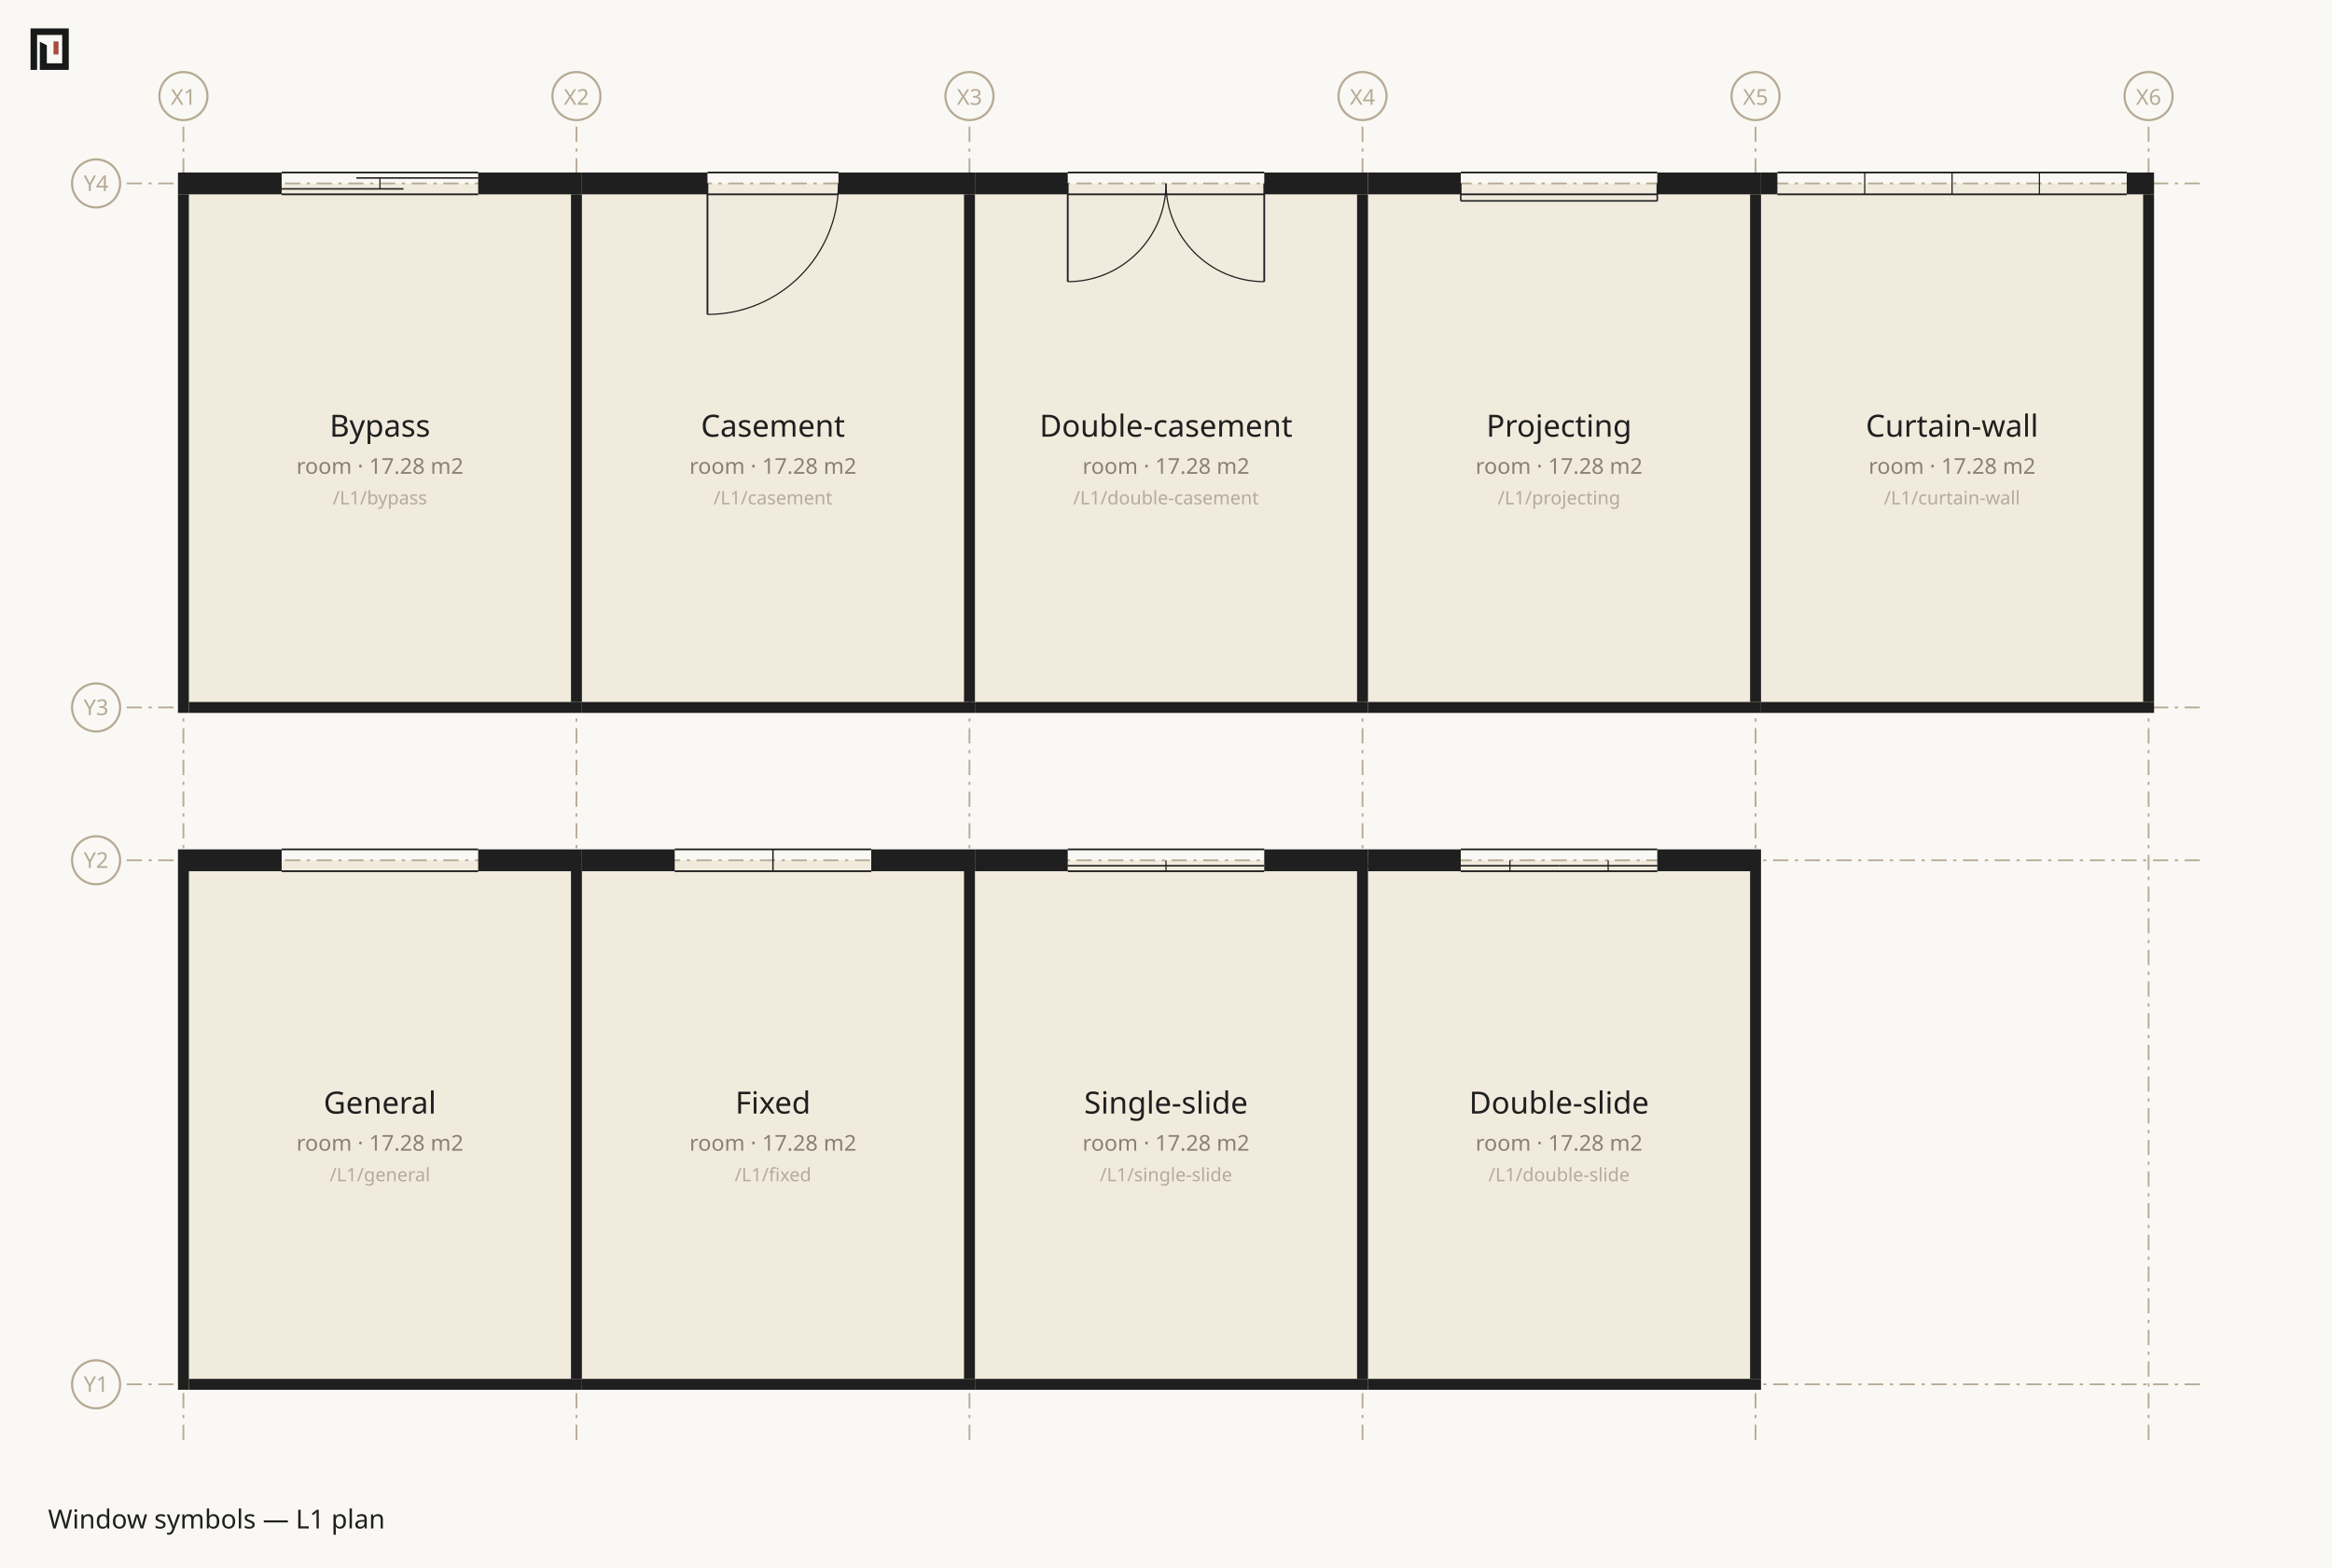
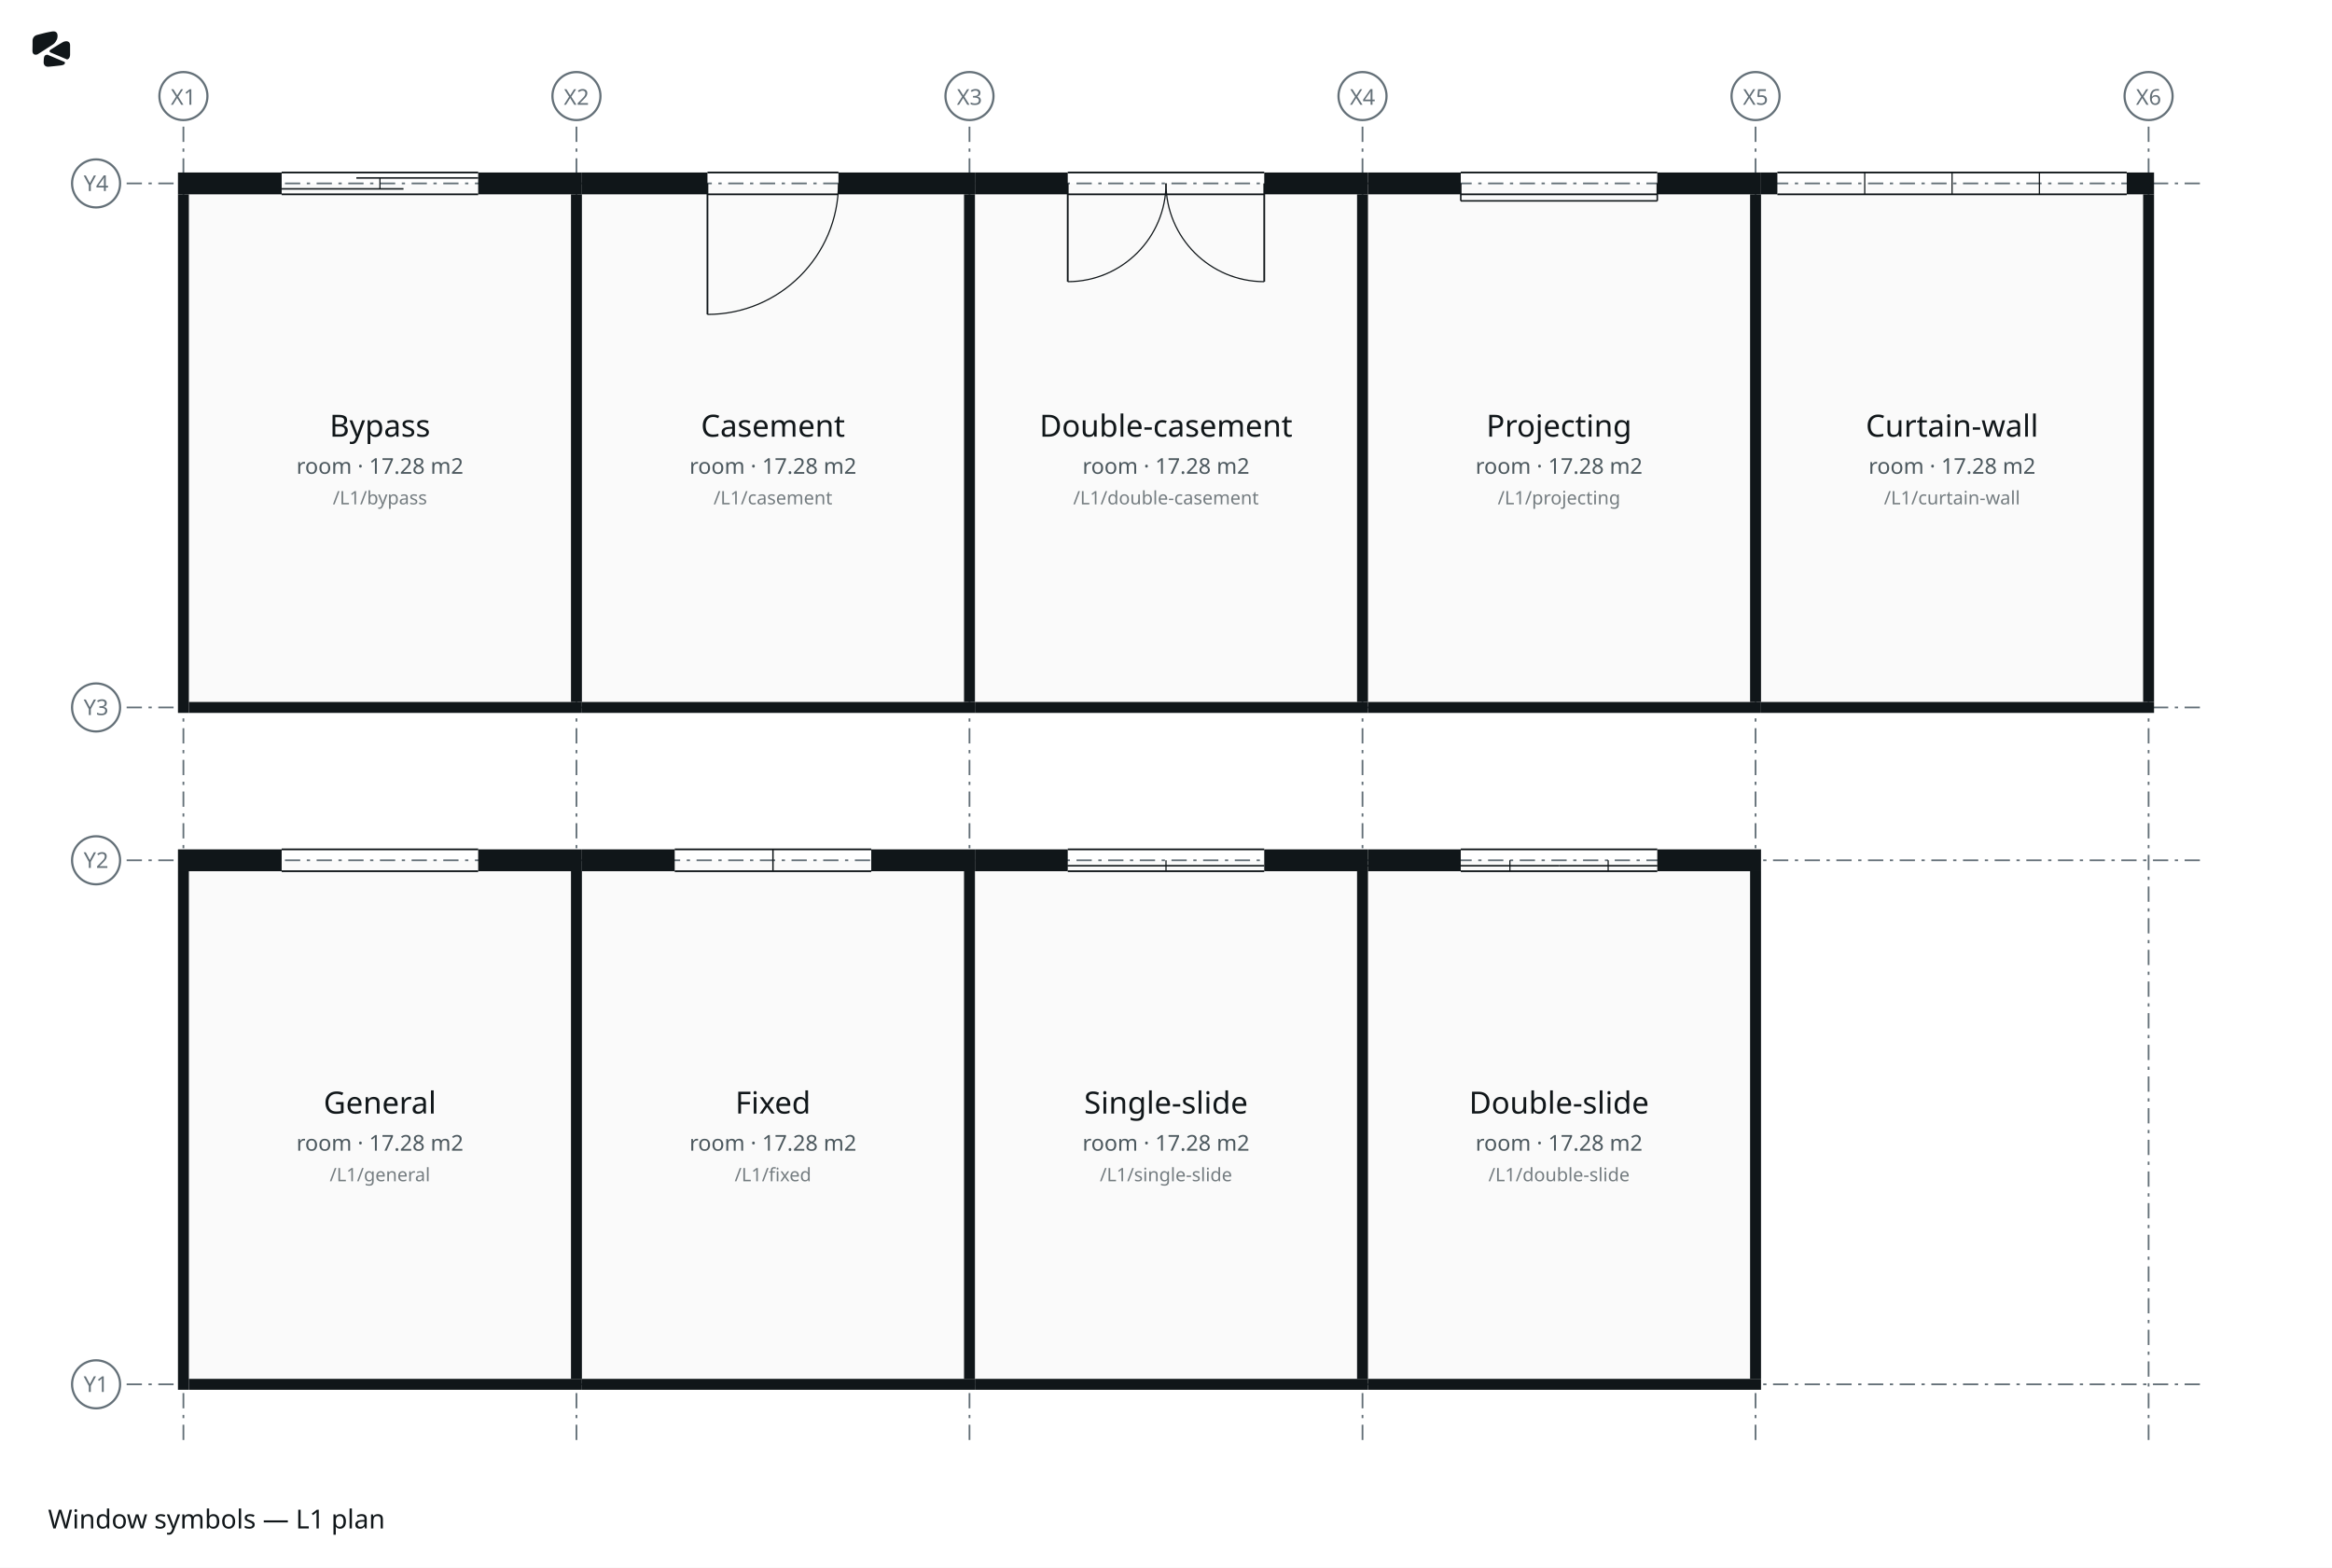
<svg xmlns="http://www.w3.org/2000/svg" width="1068" height="718" viewBox="0 0 1068 718" font-family="'Hiragino Sans','Noto Sans JP',sans-serif">
-   <rect width="1068" height="718" fill="#faf8f4" />
-   <g transform="translate(9.11 9.27) scale(0.02179)">
-     <path d="M1027.53 171.361L224.461 171.363L224.392 1043.39L361.454 1043.42L361.567 308.689L889.587 308.679L889.581 904.864L566.4 904.876L566.387 524.585L419.01 452.015L419.047 1043.39L1027.51 1043.43L1027.53 171.361Z" fill="#171A18" />
-     <path d="M707 445.022L811.864 445L811.858 613.697C811.831 648.974 812.209 684.759 811.831 720L707.005 719.933L707 445.022Z" fill="#A84940" />
+   <rect width="1068" height="718" fill="#ffffff" />
+   <g data-brand="koyu" role="img" aria-label="koyu" fill="#101619" transform="translate(14 13) scale(0.0620915) translate(6 14) scale(0.25)">
+     <path d="M0 0 C23.968 21.29 34.172 53.89 36.519 85.099 C36.867 91.688 36.893 98.277 36.883 104.875 C36.883 105.25 36.883 105.25 36.881 107.147 C36.854 119.353 36.329 131.33 34.695 143.438 C34.572 144.42 34.448 145.403 34.321 146.416 C31.516 168.406 26.847 190.151 17.695 210.438 C17.319 211.295 16.943 212.152 16.556 213.035 C8.09 232.319 -1.203 251.156 -13.305 268.438 C-14.557 270.353 -15.807 272.27 -17.055 274.188 C-26.926 289.118 -38.163 303.304 -50.305 316.438 C-50.85 317.028 -51.395 317.618 -51.957 318.227 C-53.778 320.195 -55.603 322.161 -57.43 324.125 C-58.003 324.743 -58.577 325.36 -59.168 325.997 C-64.939 332.176 -70.652 338.228 -77.43 343.312 C-77.708 343.524 -77.708 343.524 -79.116 344.592 C-89.283 352.245 -99.926 359.227 -110.526 366.257 C-112.691 367.694 -114.852 369.134 -117.012 370.575 C-117.997 371.232 -118.981 371.888 -119.966 372.544 C-122.366 374.142 -124.762 375.746 -127.152 377.359 C-133.364 381.54 -139.658 385.559 -146.019 389.509 C-151.82 393.117 -157.56 396.814 -163.289 400.536 C-167.218 403.088 -171.157 405.621 -175.117 408.125 C-178.717 410.406 -182.269 412.745 -185.805 415.125 C-191.072 418.669 -196.43 422.06 -201.805 425.438 C-207.116 428.775 -212.413 432.123 -217.617 435.625 C-228.034 442.627 -238.656 449.295 -249.305 455.938 C-256.755 460.585 -264.202 465.237 -271.57 470.015 C-273.503 471.269 -275.437 472.523 -277.371 473.776 C-286.976 480 -296.561 486.25 -306.109 492.559 C-306.563 492.858 -306.563 492.858 -308.86 494.376 C-312.556 496.818 -316.251 499.26 -319.945 501.705 C-332.037 509.707 -344.197 517.587 -356.443 525.35 C-362.033 528.895 -367.583 532.495 -373.117 536.125 C-375.052 537.389 -376.987 538.654 -378.922 539.918 C-379.839 540.518 -380.757 541.118 -381.702 541.736 C-397.161 551.844 -412.791 561.665 -428.48 571.411 C-431.611 573.355 -434.74 575.301 -437.867 577.25 C-438.372 577.565 -438.878 577.879 -439.398 578.204 C-446.104 582.386 -452.732 586.661 -459.282 591.083 C-464.624 594.682 -470.094 598.045 -475.596 601.393 C-481.531 605.022 -487.412 608.74 -493.305 612.438 C-493.667 612.664 -493.667 612.664 -495.5 613.812 C-506.204 620.52 -516.825 627.348 -527.389 634.274 C-530.024 636.001 -532.663 637.72 -535.305 639.438 C-536.011 639.902 -536.718 640.367 -537.447 640.846 C-542.153 643.881 -546.981 646.278 -552.117 648.5 C-552.906 648.845 -553.695 649.19 -554.508 649.546 C-560.361 652.082 -566.23 654.479 -572.305 656.438 C-573.145 656.712 -573.986 656.987 -574.852 657.27 C-601.163 665.171 -630.997 662.923 -655.18 649.938 C-678.871 636.656 -691.866 617.113 -699.305 591.438 C-702.638 579.59 -703.465 568.503 -703.473 556.285 C-703.477 554.752 -703.481 553.22 -703.485 551.687 C-703.495 547.508 -703.495 543.33 -703.493 539.151 C-703.492 536.465 -703.493 533.78 -703.493 531.094 C-703.492 511.38 -703.387 491.673 -702.891 471.965 C-702.87 471.162 -702.85 470.359 -702.829 469.531 C-702.658 462.808 -702.479 456.086 -702.298 449.363 C-701.512 420.238 -701.177 391.123 -701.02 361.988 C-701.015 361.095 -701.01 360.202 -701.005 359.283 C-700.904 341.091 -700.817 322.9 -700.761 304.709 C-700.739 297.762 -700.711 290.816 -700.679 283.87 C-700.661 279.808 -700.646 275.747 -700.64 271.685 C-700.576 227.235 -700.576 227.235 -695.93 208.812 C-695.711 207.9 -695.491 206.987 -695.266 206.047 C-693.628 199.37 -691.729 192.875 -689.305 186.438 C-688.937 185.41 -688.57 184.383 -688.191 183.324 C-672.792 141.439 -641.55 108.333 -601.133 89.457 C-580.562 80.202 -558.704 74.954 -536.881 69.612 C-523.652 66.368 -510.542 62.855 -497.471 59.023 C-438.082 41.634 -377.904 26.79 -317.458 13.57 C-313.431 12.688 -309.408 11.791 -305.386 10.885 C-290.356 7.506 -275.293 4.361 -260.18 1.375 C-256.001 0.547 -251.823 -0.284 -247.645 -1.114 C-245.768 -1.486 -243.891 -1.858 -242.015 -2.231 C-233.231 -3.974 -224.452 -5.742 -215.675 -7.522 C-156.407 -19.539 -156.407 -19.539 -129.305 -23.562 C-128.188 -23.729 -127.07 -23.896 -125.919 -24.068 C-82.061 -30.523 -35.409 -30.398 0 0 Z " transform="translate(735.3047,59.5625)" />
+     <path d="M0 0 C35.262 -0.824 66.094 6.895 92.451 31.375 C106.465 46.22 114.672 65.934 118.951 85.625 C119.114 86.367 119.278 87.11 119.446 87.875 C121.661 98.767 121.85 109.855 121.835 120.931 C121.837 122.171 121.839 123.411 121.842 124.651 C121.848 128.019 121.848 131.387 121.847 134.754 C121.846 138.402 121.852 142.05 121.857 145.698 C121.865 152.829 121.868 159.961 121.868 167.093 C121.869 172.896 121.871 178.698 121.874 184.501 C121.883 200.99 121.887 217.479 121.887 233.967 C121.887 234.411 121.887 234.411 121.886 236.655 C121.886 237.099 121.886 237.099 121.886 239.346 C121.886 253.731 121.896 268.116 121.91 282.5 C121.924 297.306 121.931 312.112 121.93 326.918 C121.93 335.216 121.932 343.514 121.943 351.812 C121.952 358.878 121.954 365.944 121.948 373.01 C121.944 376.607 121.944 380.204 121.953 383.801 C121.995 402.17 121.738 420.235 117.389 438.187 C117.17 439.111 116.951 440.035 116.726 440.987 C110.899 465.096 101.893 491.438 83.701 509.062 C83.276 509.482 82.85 509.902 82.412 510.334 C70.864 521.659 50.989 536.369 34.139 537.562 C30.433 537.023 27.76 535.948 24.412 534.332 C21.103 532.782 17.728 531.456 14.326 530.125 C9.912 528.383 5.562 526.578 1.264 524.562 C-3.142 522.513 -7.615 520.792 -12.174 519.125 C-18.382 516.851 -24.368 514.302 -30.334 511.457 C-36.464 508.573 -42.724 506.104 -49.049 503.687 C-54.91 501.43 -60.648 499.043 -66.334 496.371 C-70.248 494.643 -74.238 493.144 -78.236 491.625 C-84.547 489.221 -90.5 486.552 -96.494 483.441 C-99.285 482.069 -102.071 480.953 -104.986 479.875 C-112.235 477.181 -119.271 474.027 -126.333 470.887 C-132.713 468.052 -139.101 465.274 -145.611 462.75 C-150.004 461.046 -154.23 459.154 -158.424 457 C-162.752 454.778 -167.086 452.917 -171.642 451.218 C-186.278 445.723 -200.598 439.392 -214.897 433.082 C-215.566 432.786 -216.235 432.491 -216.924 432.187 C-217.595 431.891 -218.266 431.595 -218.957 431.289 C-229.58 426.607 -240.287 422.196 -251.084 417.933 C-259.882 414.458 -268.572 410.812 -277.189 406.91 C-289.663 401.266 -302.394 396.2 -315.078 391.053 C-323.845 387.493 -332.584 383.871 -341.299 380.187 C-342.342 379.747 -343.385 379.307 -344.459 378.854 C-350.28 376.385 -356.049 373.823 -361.797 371.192 C-365.162 369.672 -368.564 368.26 -371.986 366.875 C-373.467 366.27 -374.947 365.664 -376.428 365.058 C-377.213 364.737 -377.998 364.416 -378.807 364.085 C-383.353 362.219 -387.888 360.328 -392.424 358.437 C-393.433 358.017 -394.442 357.596 -395.481 357.163 C-401.11 354.816 -406.736 352.46 -412.357 350.093 C-426.937 343.958 -441.54 337.881 -456.174 331.875 C-457.004 331.534 -457.833 331.193 -458.688 330.842 C-490.404 317.822 -493.468 274.245 -463.971 255.709 C-462.037 254.494 -460.117 253.302 -458.221 252.128 C-453.197 249.015 -448.245 245.797 -443.299 242.562 C-434.466 236.798 -425.566 231.146 -416.636 225.533 C-414.331 224.082 -412.029 222.628 -409.729 221.171 C-401.449 215.931 -393.155 210.716 -384.843 205.526 C-380.327 202.707 -375.813 199.884 -371.299 197.062 C-370.432 196.52 -369.564 195.978 -368.671 195.42 C-359.236 189.518 -349.901 183.498 -340.663 177.293 C-332.818 172.039 -324.789 167.136 -316.674 162.312 C-310.1 158.385 -303.654 154.25 -297.186 150.152 C-292.798 147.373 -288.395 144.62 -283.986 141.875 C-279.168 138.872 -274.377 135.835 -269.611 132.75 C-262.866 128.387 -256.038 124.162 -249.201 119.945 C-245.051 117.386 -240.905 114.822 -236.783 112.218 C-236.434 111.998 -236.434 111.998 -234.667 110.884 C-233.406 110.087 -232.145 109.287 -230.887 108.484 C-227.338 106.245 -223.725 104.197 -220.025 102.214 C-214.264 99.102 -208.785 95.631 -203.299 92.062 C-196.925 87.915 -190.524 83.991 -183.807 80.421 C-181.256 79.039 -178.778 77.57 -176.299 76.062 C-173.027 74.074 -169.728 72.197 -166.35 70.398 C-159.586 66.726 -153.043 62.714 -146.486 58.687 C-134.482 51.32 -122.364 44.221 -109.963 37.539 C-107.279 36.051 -104.67 34.469 -102.049 32.875 C-93.388 27.778 -84.223 23.618 -75.121 19.377 C-73.267 18.513 -71.417 17.64 -69.573 16.757 C-62.824 13.579 -55.997 11.159 -48.861 9 C-48.581 8.914 -48.581 8.914 -47.164 8.482 C-31.676 3.78 -16.218 0.437 0 0 Z " transform="translate(1020.299,322.938)" />
+     <path d="M0 0 C6.697 3.407 13.614 6.175 20.574 8.989 C25.185 10.862 29.78 12.775 34.375 14.688 C34.878 14.897 34.878 14.897 37.423 15.956 C45.324 19.254 53.197 22.618 61.062 26 C72.7 31.004 84.376 35.91 96.079 40.76 C99.199 42.057 102.317 43.361 105.434 44.668 C123.302 52.153 123.302 52.153 130.5 54.875 C137.4 57.487 143.999 60.446 150.562 63.812 C159.873 68.515 169.61 72.254 179.312 76.062 C183.068 77.549 186.722 79.219 190.375 80.938 C195.794 83.483 201.275 85.677 206.879 87.789 C214.682 90.757 222.296 94.08 229.851 97.626 C235.131 100.08 240.51 102.272 245.903 104.462 C249.857 106.073 253.758 107.748 257.625 109.562 C261.641 111.422 265.716 112.997 269.875 114.5 C277.973 117.449 285.854 120.87 293.75 124.312 C294.401 124.596 295.051 124.88 295.722 125.172 C298.962 126.585 302.2 128 305.438 129.417 C328.25 139.391 328.25 139.391 339.906 143.762 C343.612 145.216 347.239 146.817 350.875 148.438 C356.271 150.842 361.701 153.037 367.25 155.062 C373.046 157.184 378.609 159.585 384.188 162.234 C389.405 164.66 394.744 166.806 400.062 169 C406.455 171.637 412.816 174.283 419.062 177.25 C424.345 179.747 429.723 181.813 435.202 183.826 C440.089 185.622 444.895 187.56 449.688 189.598 C452.337 190.713 455.008 191.767 457.688 192.809 C489.791 205.315 489.791 205.315 493.246 212.848 C493.516 213.558 493.785 214.268 494.062 215 C494.445 215.741 494.828 216.482 495.223 217.246 C499.899 227.407 500.088 241.132 496.519 251.679 C494.54 256.701 492.004 262.197 488.062 266 C487.403 266 486.742 266 486.062 266 C485.821 266.583 485.58 267.165 485.332 267.766 C476.571 283.185 447.842 293.61 432.062 299 C431.048 299.347 430.034 299.694 428.988 300.051 C405.929 307.255 380.71 308.889 356.835 311.956 C354.032 312.316 351.23 312.678 348.428 313.04 C323.518 316.255 298.596 319.302 273.625 322 C273.308 322.034 273.308 322.034 271.706 322.207 C256.943 323.801 242.17 325.294 227.393 326.755 C220.421 327.446 213.454 328.155 206.5 329.008 C194.714 330.449 182.887 331.53 171.07 332.679 C167.662 333.011 164.255 333.345 160.847 333.679 C149.005 334.839 137.163 335.991 125.32 337.141 C121.943 337.469 118.565 337.797 115.188 338.125 C114.38 338.203 113.573 338.282 112.741 338.363 C100.428 339.561 88.119 340.798 75.812 342.062 C75.002 342.146 74.191 342.229 73.356 342.315 C65.803 343.092 58.251 343.873 50.7 344.669 C48.075 344.945 45.45 345.22 42.826 345.495 C41.09 345.678 39.354 345.863 37.618 346.049 C-2.007 350.209 -49.77 350.399 -82.479 323.94 C-83.992 322.654 -85.47 321.338 -86.938 320 C-87.458 319.527 -87.978 319.053 -88.514 318.565 C-95.615 311.996 -101.595 305.081 -106.938 297 C-107.592 296.051 -108.247 295.102 -108.922 294.125 C-118.781 279.406 -124.381 262.433 -126.938 245 C-127.059 244.179 -127.18 243.357 -127.304 242.511 C-128.973 230.29 -129.01 218.21 -128.625 205.918 C-128.614 205.535 -128.614 205.535 -128.557 203.599 C-128.006 185.146 -127.025 166.716 -125.946 148.287 C-125.729 144.574 -125.521 140.862 -125.321 137.149 C-123.811 109.199 -121.414 82.836 -112.938 56 C-112.665 55.112 -112.393 54.223 -112.113 53.308 C-104.895 29.794 -89.108 11.323 -66.062 2.984 C-43.016 -5.355 -23.008 -11.787 0 0 Z " transform="translate(490.9375,727)" />
  </g>
-   <path d="M 84 324 L 264 324 L 264 84 L 84 84 Z" fill="#f1ebdd" />
-   <path d="M 264 324 L 444 324 L 444 84 L 264 84 Z" fill="#f1ebdd" />
-   <path d="M 804 324 L 984 324 L 984 84 L 804 84 Z" fill="#f1ebdd" />
-   <path d="M 444 324 L 624 324 L 624 84 L 444 84 Z" fill="#f1ebdd" />
-   <path d="M 624 634 L 804 634 L 804 394 L 624 394 Z" fill="#f1ebdd" />
-   <path d="M 264 634 L 444 634 L 444 394 L 264 394 Z" fill="#f1ebdd" />
-   <path d="M 84 634 L 264 634 L 264 394 L 84 394 Z" fill="#f1ebdd" />
-   <path d="M 624 324 L 804 324 L 804 84 L 624 84 Z" fill="#f1ebdd" />
-   <path d="M 444 634 L 624 634 L 624 394 L 444 394 Z" fill="#f1ebdd" />
-   <line x1="84" y1="58" x2="84" y2="660" stroke="#b5aa94" stroke-width="0.8" stroke-dasharray="7 3 1.5 3" />
-   <circle cx="84" cy="44" r="11" fill="none" stroke="#b5aa94" stroke-width="1" />
-   <text x="84" y="48" text-anchor="middle" font-size="10" fill="#b5aa94">X1</text>
-   <line x1="264" y1="58" x2="264" y2="660" stroke="#b5aa94" stroke-width="0.8" stroke-dasharray="7 3 1.5 3" />
-   <circle cx="264" cy="44" r="11" fill="none" stroke="#b5aa94" stroke-width="1" />
-   <text x="264" y="48" text-anchor="middle" font-size="10" fill="#b5aa94">X2</text>
-   <line x1="444" y1="58" x2="444" y2="660" stroke="#b5aa94" stroke-width="0.8" stroke-dasharray="7 3 1.5 3" />
-   <circle cx="444" cy="44" r="11" fill="none" stroke="#b5aa94" stroke-width="1" />
-   <text x="444" y="48" text-anchor="middle" font-size="10" fill="#b5aa94">X3</text>
-   <line x1="624" y1="58" x2="624" y2="660" stroke="#b5aa94" stroke-width="0.8" stroke-dasharray="7 3 1.5 3" />
-   <circle cx="624" cy="44" r="11" fill="none" stroke="#b5aa94" stroke-width="1" />
-   <text x="624" y="48" text-anchor="middle" font-size="10" fill="#b5aa94">X4</text>
-   <line x1="804" y1="58" x2="804" y2="660" stroke="#b5aa94" stroke-width="0.8" stroke-dasharray="7 3 1.5 3" />
-   <circle cx="804" cy="44" r="11" fill="none" stroke="#b5aa94" stroke-width="1" />
-   <text x="804" y="48" text-anchor="middle" font-size="10" fill="#b5aa94">X5</text>
-   <line x1="984" y1="58" x2="984" y2="660" stroke="#b5aa94" stroke-width="0.8" stroke-dasharray="7 3 1.5 3" />
-   <circle cx="984" cy="44" r="11" fill="none" stroke="#b5aa94" stroke-width="1" />
-   <text x="984" y="48" text-anchor="middle" font-size="10" fill="#b5aa94">X6</text>
-   <line x1="58" y1="634" x2="1010" y2="634" stroke="#b5aa94" stroke-width="0.8" stroke-dasharray="7 3 1.5 3" />
-   <circle cx="44" cy="634" r="11" fill="none" stroke="#b5aa94" stroke-width="1" />
-   <text x="44" y="637.5" text-anchor="middle" font-size="10" fill="#b5aa94">Y1</text>
-   <line x1="58" y1="394" x2="1010" y2="394" stroke="#b5aa94" stroke-width="0.8" stroke-dasharray="7 3 1.5 3" />
-   <circle cx="44" cy="394" r="11" fill="none" stroke="#b5aa94" stroke-width="1" />
-   <text x="44" y="397.5" text-anchor="middle" font-size="10" fill="#b5aa94">Y2</text>
-   <line x1="58" y1="324" x2="1010" y2="324" stroke="#b5aa94" stroke-width="0.8" stroke-dasharray="7 3 1.5 3" />
-   <circle cx="44" cy="324" r="11" fill="none" stroke="#b5aa94" stroke-width="1" />
-   <text x="44" y="327.5" text-anchor="middle" font-size="10" fill="#b5aa94">Y3</text>
-   <line x1="58" y1="84" x2="1010" y2="84" stroke="#b5aa94" stroke-width="0.8" stroke-dasharray="7 3 1.5 3" />
-   <circle cx="44" cy="84" r="11" fill="none" stroke="#b5aa94" stroke-width="1" />
-   <text x="44" y="87.5" text-anchor="middle" font-size="10" fill="#b5aa94">Y4</text>
-   <path d="M 261.5 321.5 L 261.5 89 L 266.5 89 L 266.5 321.5 Z" fill="#1f1f1f" />
-   <path d="M 86.5 321.5 L 266.5 321.5 L 266.5 326.5 L 86.5 326.5 Z" fill="#1f1f1f" />
-   <path d="M 81.5 326.5 L 81.5 89 L 86.5 89 L 86.5 326.5 Z" fill="#1f1f1f" />
-   <path d="M 81.5 79 L 129 79 L 129 89 L 81.5 89 Z" fill="#1f1f1f" />
-   <path d="M 219 79 L 266.5 79 L 266.5 89 L 219 89 Z" fill="#1f1f1f" />
-   <path d="M 441.5 321.5 L 441.5 89 L 446.5 89 L 446.5 321.5 Z" fill="#1f1f1f" />
-   <path d="M 266.5 321.5 L 446.5 321.5 L 446.5 326.5 L 266.5 326.5 Z" fill="#1f1f1f" />
-   <path d="M 266.5 79 L 324 79 L 324 89 L 266.5 89 Z" fill="#1f1f1f" />
-   <path d="M 384 79 L 446.5 79 L 446.5 89 L 384 89 Z" fill="#1f1f1f" />
-   <path d="M 801.5 321.5 L 801.5 89 L 806.5 89 L 806.5 321.5 Z" fill="#1f1f1f" />
-   <path d="M 981.5 321.5 L 981.5 89 L 986.5 89 L 986.5 321.5 Z" fill="#1f1f1f" />
-   <path d="M 806.5 321.5 L 986.5 321.5 L 986.5 326.5 L 806.5 326.5 Z" fill="#1f1f1f" />
-   <path d="M 806.5 79 L 814 79 L 814 89 L 806.5 89 Z" fill="#1f1f1f" />
-   <path d="M 974 79 L 986.5 79 L 986.5 89 L 974 89 Z" fill="#1f1f1f" />
-   <path d="M 621.5 321.5 L 621.5 89 L 626.5 89 L 626.5 321.5 Z" fill="#1f1f1f" />
-   <path d="M 446.5 321.5 L 626.5 321.5 L 626.5 326.5 L 446.5 326.5 Z" fill="#1f1f1f" />
-   <path d="M 446.5 79 L 489 79 L 489 89 L 446.5 89 Z" fill="#1f1f1f" />
-   <path d="M 579 79 L 626.5 79 L 626.5 89 L 579 89 Z" fill="#1f1f1f" />
-   <path d="M 621.5 631.5 L 621.5 399 L 626.5 399 L 626.5 631.5 Z" fill="#1f1f1f" />
-   <path d="M 801.5 631.5 L 801.5 399 L 806.5 399 L 806.5 631.5 Z" fill="#1f1f1f" />
-   <path d="M 626.5 631.5 L 806.5 631.5 L 806.5 636.5 L 626.5 636.5 Z" fill="#1f1f1f" />
-   <path d="M 626.5 389 L 669 389 L 669 399 L 626.5 399 Z" fill="#1f1f1f" />
-   <path d="M 759 389 L 806.5 389 L 806.5 399 L 759 399 Z" fill="#1f1f1f" />
-   <path d="M 261.5 631.5 L 261.5 399 L 266.5 399 L 266.5 631.5 Z" fill="#1f1f1f" />
-   <path d="M 441.5 631.5 L 441.5 399 L 446.5 399 L 446.5 631.5 Z" fill="#1f1f1f" />
-   <path d="M 266.5 631.5 L 446.5 631.5 L 446.5 636.5 L 266.5 636.5 Z" fill="#1f1f1f" />
-   <path d="M 266.5 389 L 309 389 L 309 399 L 266.5 399 Z" fill="#1f1f1f" />
-   <path d="M 399 389 L 446.5 389 L 446.5 399 L 399 399 Z" fill="#1f1f1f" />
-   <path d="M 86.5 631.5 L 266.5 631.5 L 266.5 636.5 L 86.5 636.5 Z" fill="#1f1f1f" />
-   <path d="M 81.5 636.5 L 81.5 399 L 86.5 399 L 86.5 636.5 Z" fill="#1f1f1f" />
-   <path d="M 81.5 389 L 129 389 L 129 399 L 81.5 399 Z" fill="#1f1f1f" />
-   <path d="M 219 389 L 266.5 389 L 266.5 399 L 219 399 Z" fill="#1f1f1f" />
-   <path d="M 626.5 321.5 L 806.5 321.5 L 806.5 326.5 L 626.5 326.5 Z" fill="#1f1f1f" />
-   <path d="M 626.5 79 L 669 79 L 669 89 L 626.5 89 Z" fill="#1f1f1f" />
-   <path d="M 759 79 L 806.5 79 L 806.5 89 L 759 89 Z" fill="#1f1f1f" />
-   <path d="M 446.5 631.5 L 626.5 631.5 L 626.5 636.5 L 446.5 636.5 Z" fill="#1f1f1f" />
-   <path d="M 446.5 389 L 489 389 L 489 399 L 446.5 399 Z" fill="#1f1f1f" />
-   <path d="M 579 389 L 626.5 389 L 626.5 399 L 579 399 Z" fill="#1f1f1f" />
+   <path d="M 84 324 L 264 324 L 264 84 L 84 84 Z" fill="#fafafa" />
+   <path d="M 264 324 L 444 324 L 444 84 L 264 84 Z" fill="#fafafa" />
+   <path d="M 804 324 L 984 324 L 984 84 L 804 84 Z" fill="#fafafa" />
+   <path d="M 444 324 L 624 324 L 624 84 L 444 84 Z" fill="#fafafa" />
+   <path d="M 624 634 L 804 634 L 804 394 L 624 394 Z" fill="#fafafa" />
+   <path d="M 264 634 L 444 634 L 444 394 L 264 394 Z" fill="#fafafa" />
+   <path d="M 84 634 L 264 634 L 264 394 L 84 394 Z" fill="#fafafa" />
+   <path d="M 624 324 L 804 324 L 804 84 L 624 84 Z" fill="#fafafa" />
+   <path d="M 444 634 L 624 634 L 624 394 L 444 394 Z" fill="#fafafa" />
+   <line x1="84" y1="58" x2="84" y2="660" stroke="#647078" stroke-width="0.8" stroke-dasharray="7 3 1.5 3" />
+   <circle cx="84" cy="44" r="11" fill="none" stroke="#647078" stroke-width="1" />
+   <text x="84" y="48" text-anchor="middle" font-size="10" fill="#647078">X1</text>
+   <line x1="264" y1="58" x2="264" y2="660" stroke="#647078" stroke-width="0.8" stroke-dasharray="7 3 1.5 3" />
+   <circle cx="264" cy="44" r="11" fill="none" stroke="#647078" stroke-width="1" />
+   <text x="264" y="48" text-anchor="middle" font-size="10" fill="#647078">X2</text>
+   <line x1="444" y1="58" x2="444" y2="660" stroke="#647078" stroke-width="0.8" stroke-dasharray="7 3 1.5 3" />
+   <circle cx="444" cy="44" r="11" fill="none" stroke="#647078" stroke-width="1" />
+   <text x="444" y="48" text-anchor="middle" font-size="10" fill="#647078">X3</text>
+   <line x1="624" y1="58" x2="624" y2="660" stroke="#647078" stroke-width="0.8" stroke-dasharray="7 3 1.5 3" />
+   <circle cx="624" cy="44" r="11" fill="none" stroke="#647078" stroke-width="1" />
+   <text x="624" y="48" text-anchor="middle" font-size="10" fill="#647078">X4</text>
+   <line x1="804" y1="58" x2="804" y2="660" stroke="#647078" stroke-width="0.8" stroke-dasharray="7 3 1.5 3" />
+   <circle cx="804" cy="44" r="11" fill="none" stroke="#647078" stroke-width="1" />
+   <text x="804" y="48" text-anchor="middle" font-size="10" fill="#647078">X5</text>
+   <line x1="984" y1="58" x2="984" y2="660" stroke="#647078" stroke-width="0.8" stroke-dasharray="7 3 1.5 3" />
+   <circle cx="984" cy="44" r="11" fill="none" stroke="#647078" stroke-width="1" />
+   <text x="984" y="48" text-anchor="middle" font-size="10" fill="#647078">X6</text>
+   <line x1="58" y1="634" x2="1010" y2="634" stroke="#647078" stroke-width="0.8" stroke-dasharray="7 3 1.5 3" />
+   <circle cx="44" cy="634" r="11" fill="none" stroke="#647078" stroke-width="1" />
+   <text x="44" y="637.5" text-anchor="middle" font-size="10" fill="#647078">Y1</text>
+   <line x1="58" y1="394" x2="1010" y2="394" stroke="#647078" stroke-width="0.8" stroke-dasharray="7 3 1.5 3" />
+   <circle cx="44" cy="394" r="11" fill="none" stroke="#647078" stroke-width="1" />
+   <text x="44" y="397.5" text-anchor="middle" font-size="10" fill="#647078">Y2</text>
+   <line x1="58" y1="324" x2="1010" y2="324" stroke="#647078" stroke-width="0.8" stroke-dasharray="7 3 1.5 3" />
+   <circle cx="44" cy="324" r="11" fill="none" stroke="#647078" stroke-width="1" />
+   <text x="44" y="327.5" text-anchor="middle" font-size="10" fill="#647078">Y3</text>
+   <line x1="58" y1="84" x2="1010" y2="84" stroke="#647078" stroke-width="0.8" stroke-dasharray="7 3 1.5 3" />
+   <circle cx="44" cy="84" r="11" fill="none" stroke="#647078" stroke-width="1" />
+   <text x="44" y="87.5" text-anchor="middle" font-size="10" fill="#647078">Y4</text>
+   <path d="M 261.5 321.5 L 261.5 89 L 266.5 89 L 266.5 321.5 Z" fill="#101619" />
+   <path d="M 86.5 321.5 L 266.5 321.5 L 266.5 326.5 L 86.5 326.5 Z" fill="#101619" />
+   <path d="M 81.5 326.5 L 81.5 89 L 86.5 89 L 86.5 326.5 Z" fill="#101619" />
+   <path d="M 81.5 79 L 129 79 L 129 89 L 81.5 89 Z" fill="#101619" />
+   <path d="M 219 79 L 266.5 79 L 266.5 89 L 219 89 Z" fill="#101619" />
+   <path d="M 441.5 321.5 L 441.5 89 L 446.5 89 L 446.5 321.5 Z" fill="#101619" />
+   <path d="M 266.5 321.5 L 446.5 321.5 L 446.5 326.5 L 266.5 326.5 Z" fill="#101619" />
+   <path d="M 266.5 79 L 324 79 L 324 89 L 266.5 89 Z" fill="#101619" />
+   <path d="M 384 79 L 446.5 79 L 446.5 89 L 384 89 Z" fill="#101619" />
+   <path d="M 801.5 321.5 L 801.5 89 L 806.5 89 L 806.5 321.5 Z" fill="#101619" />
+   <path d="M 981.5 321.5 L 981.5 89 L 986.5 89 L 986.5 321.5 Z" fill="#101619" />
+   <path d="M 806.5 321.5 L 986.5 321.5 L 986.5 326.5 L 806.5 326.5 Z" fill="#101619" />
+   <path d="M 806.5 79 L 814 79 L 814 89 L 806.5 89 Z" fill="#101619" />
+   <path d="M 974 79 L 986.5 79 L 986.5 89 L 974 89 Z" fill="#101619" />
+   <path d="M 621.5 321.5 L 621.5 89 L 626.5 89 L 626.5 321.5 Z" fill="#101619" />
+   <path d="M 446.5 321.5 L 626.5 321.5 L 626.5 326.5 L 446.5 326.5 Z" fill="#101619" />
+   <path d="M 446.5 79 L 489 79 L 489 89 L 446.5 89 Z" fill="#101619" />
+   <path d="M 579 79 L 626.5 79 L 626.5 89 L 579 89 Z" fill="#101619" />
+   <path d="M 621.5 631.5 L 621.5 399 L 626.5 399 L 626.5 631.5 Z" fill="#101619" />
+   <path d="M 801.5 631.5 L 801.5 399 L 806.5 399 L 806.5 631.5 Z" fill="#101619" />
+   <path d="M 626.5 631.5 L 806.5 631.5 L 806.5 636.5 L 626.5 636.5 Z" fill="#101619" />
+   <path d="M 626.5 389 L 669 389 L 669 399 L 626.5 399 Z" fill="#101619" />
+   <path d="M 759 389 L 806.5 389 L 806.5 399 L 759 399 Z" fill="#101619" />
+   <path d="M 261.5 631.5 L 261.5 399 L 266.5 399 L 266.5 631.5 Z" fill="#101619" />
+   <path d="M 441.5 631.5 L 441.5 399 L 446.5 399 L 446.5 631.5 Z" fill="#101619" />
+   <path d="M 266.5 631.5 L 446.5 631.5 L 446.5 636.5 L 266.5 636.5 Z" fill="#101619" />
+   <path d="M 266.5 389 L 309 389 L 309 399 L 266.5 399 Z" fill="#101619" />
+   <path d="M 399 389 L 446.5 389 L 446.5 399 L 399 399 Z" fill="#101619" />
+   <path d="M 86.5 631.5 L 266.5 631.5 L 266.5 636.5 L 86.5 636.5 Z" fill="#101619" />
+   <path d="M 81.5 636.5 L 81.5 399 L 86.5 399 L 86.5 636.5 Z" fill="#101619" />
+   <path d="M 81.5 389 L 129 389 L 129 399 L 81.5 399 Z" fill="#101619" />
+   <path d="M 219 389 L 266.5 389 L 266.5 399 L 219 399 Z" fill="#101619" />
+   <path d="M 626.5 321.5 L 806.5 321.5 L 806.5 326.5 L 626.5 326.5 Z" fill="#101619" />
+   <path d="M 626.5 79 L 669 79 L 669 89 L 626.5 89 Z" fill="#101619" />
+   <path d="M 759 79 L 806.5 79 L 806.5 89 L 759 89 Z" fill="#101619" />
+   <path d="M 446.5 631.5 L 626.5 631.5 L 626.5 636.5 L 446.5 636.5 Z" fill="#101619" />
+   <path d="M 446.5 389 L 489 389 L 489 399 L 446.5 399 Z" fill="#101619" />
+   <path d="M 579 389 L 626.5 389 L 626.5 399 L 579 399 Z" fill="#101619" />
  <g class="opening-window">
-     <path d="M 129 79 L 219 79 M 129 89 L 219 89" fill="none" stroke="#1f1f1f" stroke-width="0.8" />
+     <path d="M 129 79 L 219 79 M 129 89 L 219 89" fill="none" stroke="#101619" stroke-width="0.8" />
  </g>
  <g class="opening-window-sash">
-     <line x1="129" y1="86.5" x2="184.8" y2="86.5" stroke="#1f1f1f" stroke-width="0.7" />
-     <line x1="163.2" y1="81.5" x2="219" y2="81.5" stroke="#1f1f1f" stroke-width="0.7" />
+     <line x1="129" y1="86.5" x2="184.8" y2="86.5" stroke="#101619" stroke-width="0.7" />
+     <line x1="163.2" y1="81.5" x2="219" y2="81.5" stroke="#101619" stroke-width="0.7" />
  </g>
  <g class="opening-window-sash-centre">
-     <line x1="174" y1="81.5" x2="174" y2="86.5" stroke="#1f1f1f" stroke-width="0.55" />
+     <line x1="174" y1="81.5" x2="174" y2="86.5" stroke="#101619" stroke-width="0.55" />
  </g>
  <g class="opening-window">
-     <path d="M 324 79 L 384 79 M 324 89 L 384 89" fill="none" stroke="#1f1f1f" stroke-width="0.8" />
+     <path d="M 324 79 L 384 79 M 324 89 L 384 89" fill="none" stroke="#101619" stroke-width="0.8" />
  </g>
  <g class="opening-window-leaf">
-     <line x1="324" y1="84" x2="324" y2="144" stroke="#1f1f1f" stroke-width="0.8" />
+     <line x1="324" y1="84" x2="324" y2="144" stroke="#101619" stroke-width="0.8" />
  </g>
-   <path class="opening-window-arc" d="M 324 144 A 60 60 0 0 0 384 84" fill="none" stroke="#1f1f1f" stroke-width="0.55" />
+   <path class="opening-window-arc" d="M 324 144 A 60 60 0 0 0 384 84" fill="none" stroke="#101619" stroke-width="0.55" />
  <g class="opening-window">
-     <path d="M 814 79 L 974 79 M 814 89 L 974 89" fill="none" stroke="#1f1f1f" stroke-width="0.8" />
+     <path d="M 814 79 L 974 79 M 814 89 L 974 89" fill="none" stroke="#101619" stroke-width="0.8" />
  </g>
  <g class="opening-curtain-wall-mullion">
-     <line x1="854" y1="89" x2="854" y2="79" stroke="#1f1f1f" stroke-width="0.55" />
+     <line x1="854" y1="89" x2="854" y2="79" stroke="#101619" stroke-width="0.55" />
  </g>
  <g class="opening-curtain-wall-mullion">
-     <line x1="894" y1="89" x2="894" y2="79" stroke="#1f1f1f" stroke-width="0.55" />
+     <line x1="894" y1="89" x2="894" y2="79" stroke="#101619" stroke-width="0.55" />
  </g>
  <g class="opening-curtain-wall-mullion">
-     <line x1="934" y1="89" x2="934" y2="79" stroke="#1f1f1f" stroke-width="0.55" />
+     <line x1="934" y1="89" x2="934" y2="79" stroke="#101619" stroke-width="0.55" />
  </g>
  <g class="opening-window">
-     <path d="M 489 79 L 579 79 M 489 89 L 579 89" fill="none" stroke="#1f1f1f" stroke-width="0.8" />
+     <path d="M 489 79 L 579 79 M 489 89 L 579 89" fill="none" stroke="#101619" stroke-width="0.8" />
  </g>
  <g class="opening-window-leaf">
-     <line x1="489" y1="84" x2="489" y2="129" stroke="#1f1f1f" stroke-width="0.8" />
-     <line x1="579" y1="84" x2="579" y2="129" stroke="#1f1f1f" stroke-width="0.8" />
+     <line x1="489" y1="84" x2="489" y2="129" stroke="#101619" stroke-width="0.8" />
+     <line x1="579" y1="84" x2="579" y2="129" stroke="#101619" stroke-width="0.8" />
  </g>
-   <path class="opening-window-arc" d="M 489 129 A 45 45 0 0 0 534 84" fill="none" stroke="#1f1f1f" stroke-width="0.55" />
-   <path class="opening-window-arc" d="M 579 129 A 45 45 0 0 1 534 84" fill="none" stroke="#1f1f1f" stroke-width="0.55" />
+   <path class="opening-window-arc" d="M 489 129 A 45 45 0 0 0 534 84" fill="none" stroke="#101619" stroke-width="0.55" />
+   <path class="opening-window-arc" d="M 579 129 A 45 45 0 0 1 534 84" fill="none" stroke="#101619" stroke-width="0.55" />
  <g class="opening-window">
-     <path d="M 669 389 L 759 389 M 669 399 L 759 399" fill="none" stroke="#1f1f1f" stroke-width="0.8" />
+     <path d="M 669 389 L 759 389 M 669 399 L 759 399" fill="none" stroke="#101619" stroke-width="0.8" />
  </g>
  <g class="opening-window-sash">
-     <line x1="669" y1="396.5" x2="714" y2="396.5" stroke="#1f1f1f" stroke-width="0.7" />
-     <line x1="714" y1="396.5" x2="759" y2="396.5" stroke="#1f1f1f" stroke-width="0.7" />
+     <line x1="669" y1="396.5" x2="714" y2="396.5" stroke="#101619" stroke-width="0.7" />
+     <line x1="714" y1="396.5" x2="759" y2="396.5" stroke="#101619" stroke-width="0.7" />
  </g>
  <g class="opening-window-sash-centre">
-     <line x1="691.5" y1="394" x2="691.5" y2="399" stroke="#1f1f1f" stroke-width="0.55" />
-     <line x1="736.5" y1="394" x2="736.5" y2="399" stroke="#1f1f1f" stroke-width="0.55" />
+     <line x1="691.5" y1="394" x2="691.5" y2="399" stroke="#101619" stroke-width="0.55" />
+     <line x1="736.5" y1="394" x2="736.5" y2="399" stroke="#101619" stroke-width="0.55" />
  </g>
  <g class="opening-slide-guide">
-     <line x1="624" y1="396.5" x2="669" y2="396.5" stroke="#1f1f1f" stroke-width="0.65" stroke-dasharray="5 3" />
-     <line x1="759" y1="396.5" x2="804" y2="396.5" stroke="#1f1f1f" stroke-width="0.65" stroke-dasharray="5 3" />
+     <line x1="624" y1="396.5" x2="669" y2="396.5" stroke="#101619" stroke-width="0.65" stroke-dasharray="5 3" />
+     <line x1="759" y1="396.5" x2="804" y2="396.5" stroke="#101619" stroke-width="0.65" stroke-dasharray="5 3" />
  </g>
  <g class="opening-window">
-     <path d="M 309 389 L 399 389 M 309 399 L 399 399" fill="none" stroke="#1f1f1f" stroke-width="0.8" />
+     <path d="M 309 389 L 399 389 M 309 399 L 399 399" fill="none" stroke="#101619" stroke-width="0.8" />
  </g>
  <g class="opening-window-fixed">
-     <line x1="354" y1="399" x2="354" y2="389" stroke="#1f1f1f" stroke-width="0.65" />
+     <line x1="354" y1="399" x2="354" y2="389" stroke="#101619" stroke-width="0.65" />
  </g>
  <g class="opening-window">
-     <path d="M 129 389 L 219 389 M 129 399 L 219 399" fill="none" stroke="#1f1f1f" stroke-width="0.8" />
+     <path d="M 129 389 L 219 389 M 129 399 L 219 399" fill="none" stroke="#101619" stroke-width="0.8" />
  </g>
  <g class="opening-window">
-     <path d="M 669 79 L 759 79 M 669 89 L 759 89" fill="none" stroke="#1f1f1f" stroke-width="0.8" />
+     <path d="M 669 79 L 759 79 M 669 89 L 759 89" fill="none" stroke="#101619" stroke-width="0.8" />
  </g>
  <g class="opening-window-sash">
-     <line x1="669" y1="84" x2="669" y2="92" stroke="#1f1f1f" stroke-width="0.7" />
-     <line x1="669" y1="92" x2="759" y2="92" stroke="#1f1f1f" stroke-width="0.7" />
-     <line x1="759" y1="92" x2="759" y2="84" stroke="#1f1f1f" stroke-width="0.7" />
+     <line x1="669" y1="84" x2="669" y2="92" stroke="#101619" stroke-width="0.7" />
+     <line x1="669" y1="92" x2="759" y2="92" stroke="#101619" stroke-width="0.7" />
+     <line x1="759" y1="92" x2="759" y2="84" stroke="#101619" stroke-width="0.7" />
  </g>
  <g class="opening-window">
-     <path d="M 489 389 L 579 389 M 489 399 L 579 399" fill="none" stroke="#1f1f1f" stroke-width="0.8" />
+     <path d="M 489 389 L 579 389 M 489 399 L 579 399" fill="none" stroke="#101619" stroke-width="0.8" />
  </g>
  <g class="opening-window-sash">
-     <line x1="489" y1="396.5" x2="579" y2="396.5" stroke="#1f1f1f" stroke-width="0.7" />
+     <line x1="489" y1="396.5" x2="579" y2="396.5" stroke="#101619" stroke-width="0.7" />
  </g>
  <g class="opening-window-sash-centre">
-     <line x1="534" y1="394" x2="534" y2="399" stroke="#1f1f1f" stroke-width="0.55" />
+     <line x1="534" y1="394" x2="534" y2="399" stroke="#101619" stroke-width="0.55" />
  </g>
  <g class="opening-slide-guide">
-     <line x1="399" y1="396.5" x2="489" y2="396.5" stroke="#1f1f1f" stroke-width="0.65" stroke-dasharray="5 3" />
+     <line x1="399" y1="396.5" x2="489" y2="396.5" stroke="#101619" stroke-width="0.65" stroke-dasharray="5 3" />
  </g>
-   <text x="174" y="200" text-anchor="middle" font-size="14" fill="#1f1f1f">Bypass</text>
-   <text x="174" y="217" text-anchor="middle" font-size="10" fill="#8a8171">room · 17.28 m2</text>
-   <text x="174" y="231" text-anchor="middle" font-size="8.5" fill="#b3ab9c">/L1/bypass</text>
-   <text x="354" y="200" text-anchor="middle" font-size="14" fill="#1f1f1f">Casement</text>
-   <text x="354" y="217" text-anchor="middle" font-size="10" fill="#8a8171">room · 17.28 m2</text>
-   <text x="354" y="231" text-anchor="middle" font-size="8.5" fill="#b3ab9c">/L1/casement</text>
-   <text x="894" y="200" text-anchor="middle" font-size="14" fill="#1f1f1f">Curtain-wall</text>
-   <text x="894" y="217" text-anchor="middle" font-size="10" fill="#8a8171">room · 17.28 m2</text>
-   <text x="894" y="231" text-anchor="middle" font-size="8.5" fill="#b3ab9c">/L1/curtain-wall</text>
-   <text x="534" y="200" text-anchor="middle" font-size="14" fill="#1f1f1f">Double-casement</text>
-   <text x="534" y="217" text-anchor="middle" font-size="10" fill="#8a8171">room · 17.28 m2</text>
-   <text x="534" y="231" text-anchor="middle" font-size="8.5" fill="#b3ab9c">/L1/double-casement</text>
-   <text x="714" y="510" text-anchor="middle" font-size="14" fill="#1f1f1f">Double-slide</text>
-   <text x="714" y="527" text-anchor="middle" font-size="10" fill="#8a8171">room · 17.28 m2</text>
-   <text x="714" y="541" text-anchor="middle" font-size="8.5" fill="#b3ab9c">/L1/double-slide</text>
-   <text x="354" y="510" text-anchor="middle" font-size="14" fill="#1f1f1f">Fixed</text>
-   <text x="354" y="527" text-anchor="middle" font-size="10" fill="#8a8171">room · 17.28 m2</text>
-   <text x="354" y="541" text-anchor="middle" font-size="8.5" fill="#b3ab9c">/L1/fixed</text>
-   <text x="174" y="510" text-anchor="middle" font-size="14" fill="#1f1f1f">General</text>
-   <text x="174" y="527" text-anchor="middle" font-size="10" fill="#8a8171">room · 17.28 m2</text>
-   <text x="174" y="541" text-anchor="middle" font-size="8.5" fill="#b3ab9c">/L1/general</text>
-   <text x="714" y="200" text-anchor="middle" font-size="14" fill="#1f1f1f">Projecting</text>
-   <text x="714" y="217" text-anchor="middle" font-size="10" fill="#8a8171">room · 17.28 m2</text>
-   <text x="714" y="231" text-anchor="middle" font-size="8.5" fill="#b3ab9c">/L1/projecting</text>
-   <text x="534" y="510" text-anchor="middle" font-size="14" fill="#1f1f1f">Single-slide</text>
-   <text x="534" y="527" text-anchor="middle" font-size="10" fill="#8a8171">room · 17.28 m2</text>
-   <text x="534" y="541" text-anchor="middle" font-size="8.5" fill="#b3ab9c">/L1/single-slide</text>
-   <text x="22" y="700" font-size="12" fill="#1f1f1f">Window symbols — L1 plan</text>
+   <text x="174" y="200" text-anchor="middle" font-size="14" fill="#101619">Bypass</text>
+   <text x="174" y="217" text-anchor="middle" font-size="10" fill="#4c585e">room · 17.28 m2</text>
+   <text x="174" y="231" text-anchor="middle" font-size="8.5" fill="#747c80">/L1/bypass</text>
+   <text x="354" y="200" text-anchor="middle" font-size="14" fill="#101619">Casement</text>
+   <text x="354" y="217" text-anchor="middle" font-size="10" fill="#4c585e">room · 17.28 m2</text>
+   <text x="354" y="231" text-anchor="middle" font-size="8.5" fill="#747c80">/L1/casement</text>
+   <text x="894" y="200" text-anchor="middle" font-size="14" fill="#101619">Curtain-wall</text>
+   <text x="894" y="217" text-anchor="middle" font-size="10" fill="#4c585e">room · 17.28 m2</text>
+   <text x="894" y="231" text-anchor="middle" font-size="8.5" fill="#747c80">/L1/curtain-wall</text>
+   <text x="534" y="200" text-anchor="middle" font-size="14" fill="#101619">Double-casement</text>
+   <text x="534" y="217" text-anchor="middle" font-size="10" fill="#4c585e">room · 17.28 m2</text>
+   <text x="534" y="231" text-anchor="middle" font-size="8.5" fill="#747c80">/L1/double-casement</text>
+   <text x="714" y="510" text-anchor="middle" font-size="14" fill="#101619">Double-slide</text>
+   <text x="714" y="527" text-anchor="middle" font-size="10" fill="#4c585e">room · 17.28 m2</text>
+   <text x="714" y="541" text-anchor="middle" font-size="8.5" fill="#747c80">/L1/double-slide</text>
+   <text x="354" y="510" text-anchor="middle" font-size="14" fill="#101619">Fixed</text>
+   <text x="354" y="527" text-anchor="middle" font-size="10" fill="#4c585e">room · 17.28 m2</text>
+   <text x="354" y="541" text-anchor="middle" font-size="8.5" fill="#747c80">/L1/fixed</text>
+   <text x="174" y="510" text-anchor="middle" font-size="14" fill="#101619">General</text>
+   <text x="174" y="527" text-anchor="middle" font-size="10" fill="#4c585e">room · 17.28 m2</text>
+   <text x="174" y="541" text-anchor="middle" font-size="8.5" fill="#747c80">/L1/general</text>
+   <text x="714" y="200" text-anchor="middle" font-size="14" fill="#101619">Projecting</text>
+   <text x="714" y="217" text-anchor="middle" font-size="10" fill="#4c585e">room · 17.28 m2</text>
+   <text x="714" y="231" text-anchor="middle" font-size="8.5" fill="#747c80">/L1/projecting</text>
+   <text x="534" y="510" text-anchor="middle" font-size="14" fill="#101619">Single-slide</text>
+   <text x="534" y="527" text-anchor="middle" font-size="10" fill="#4c585e">room · 17.28 m2</text>
+   <text x="534" y="541" text-anchor="middle" font-size="8.5" fill="#747c80">/L1/single-slide</text>
+   <text x="22" y="700" font-size="12" fill="#101619">Window symbols — L1 plan</text>
</svg>
